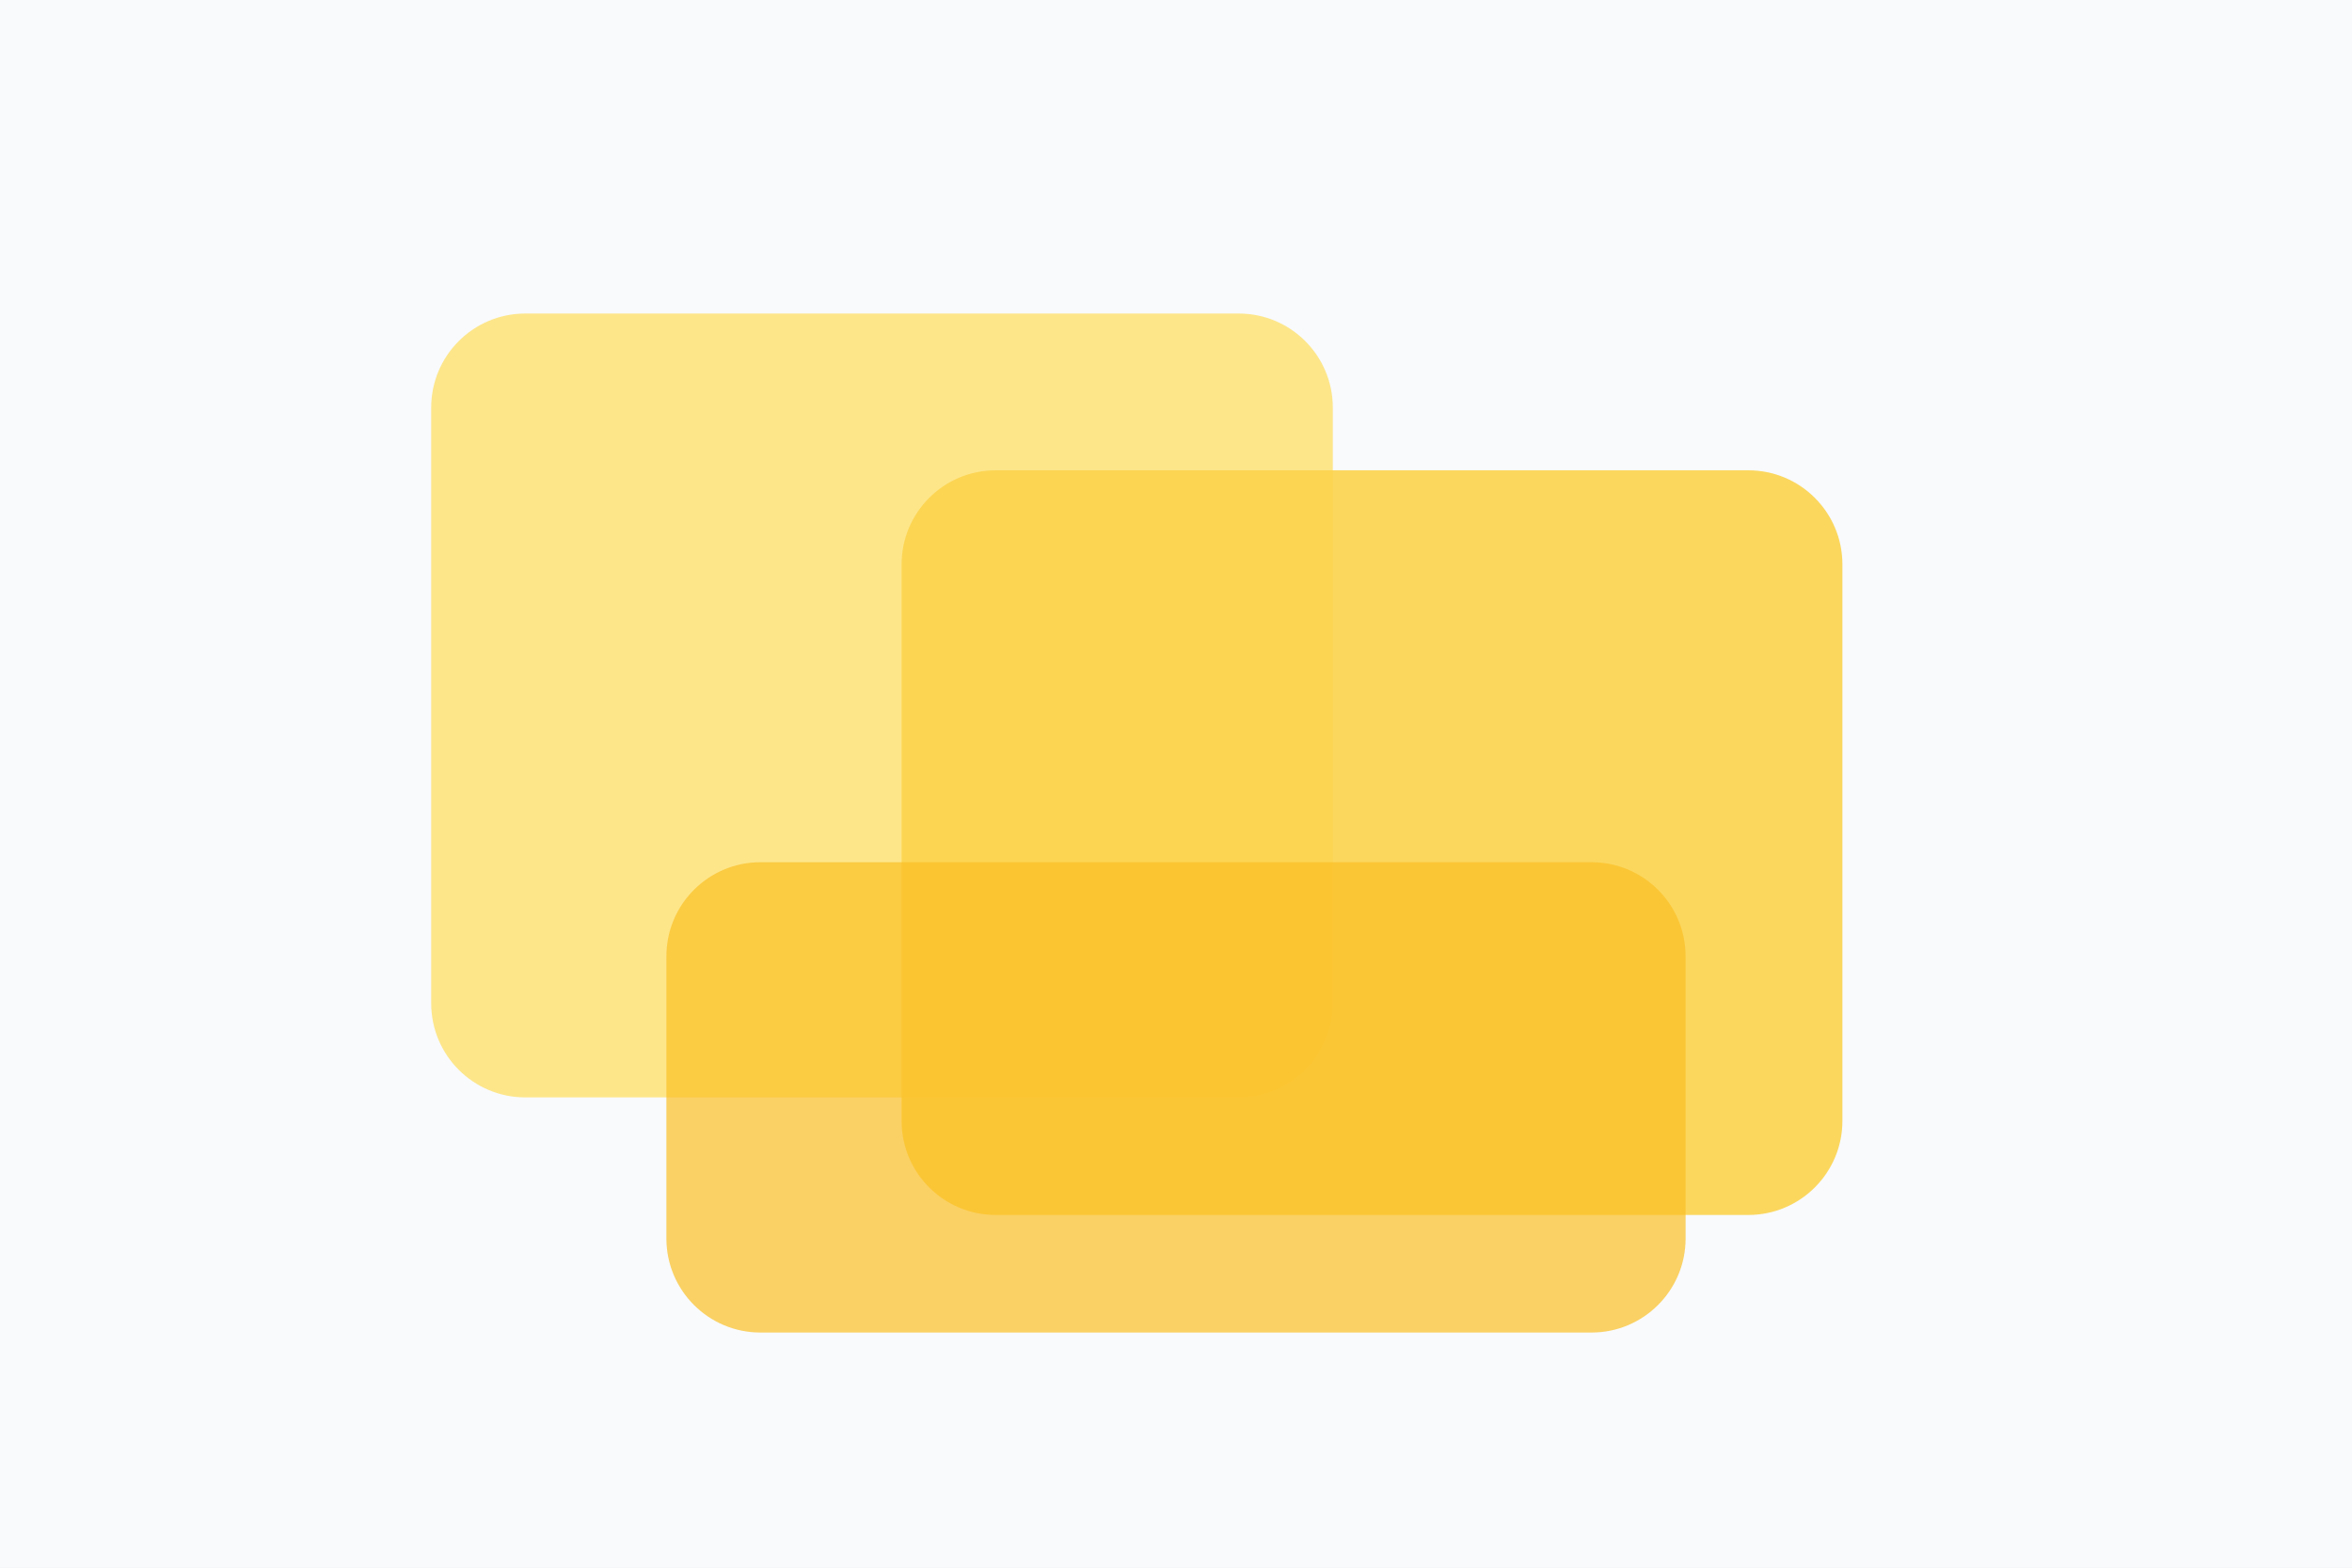
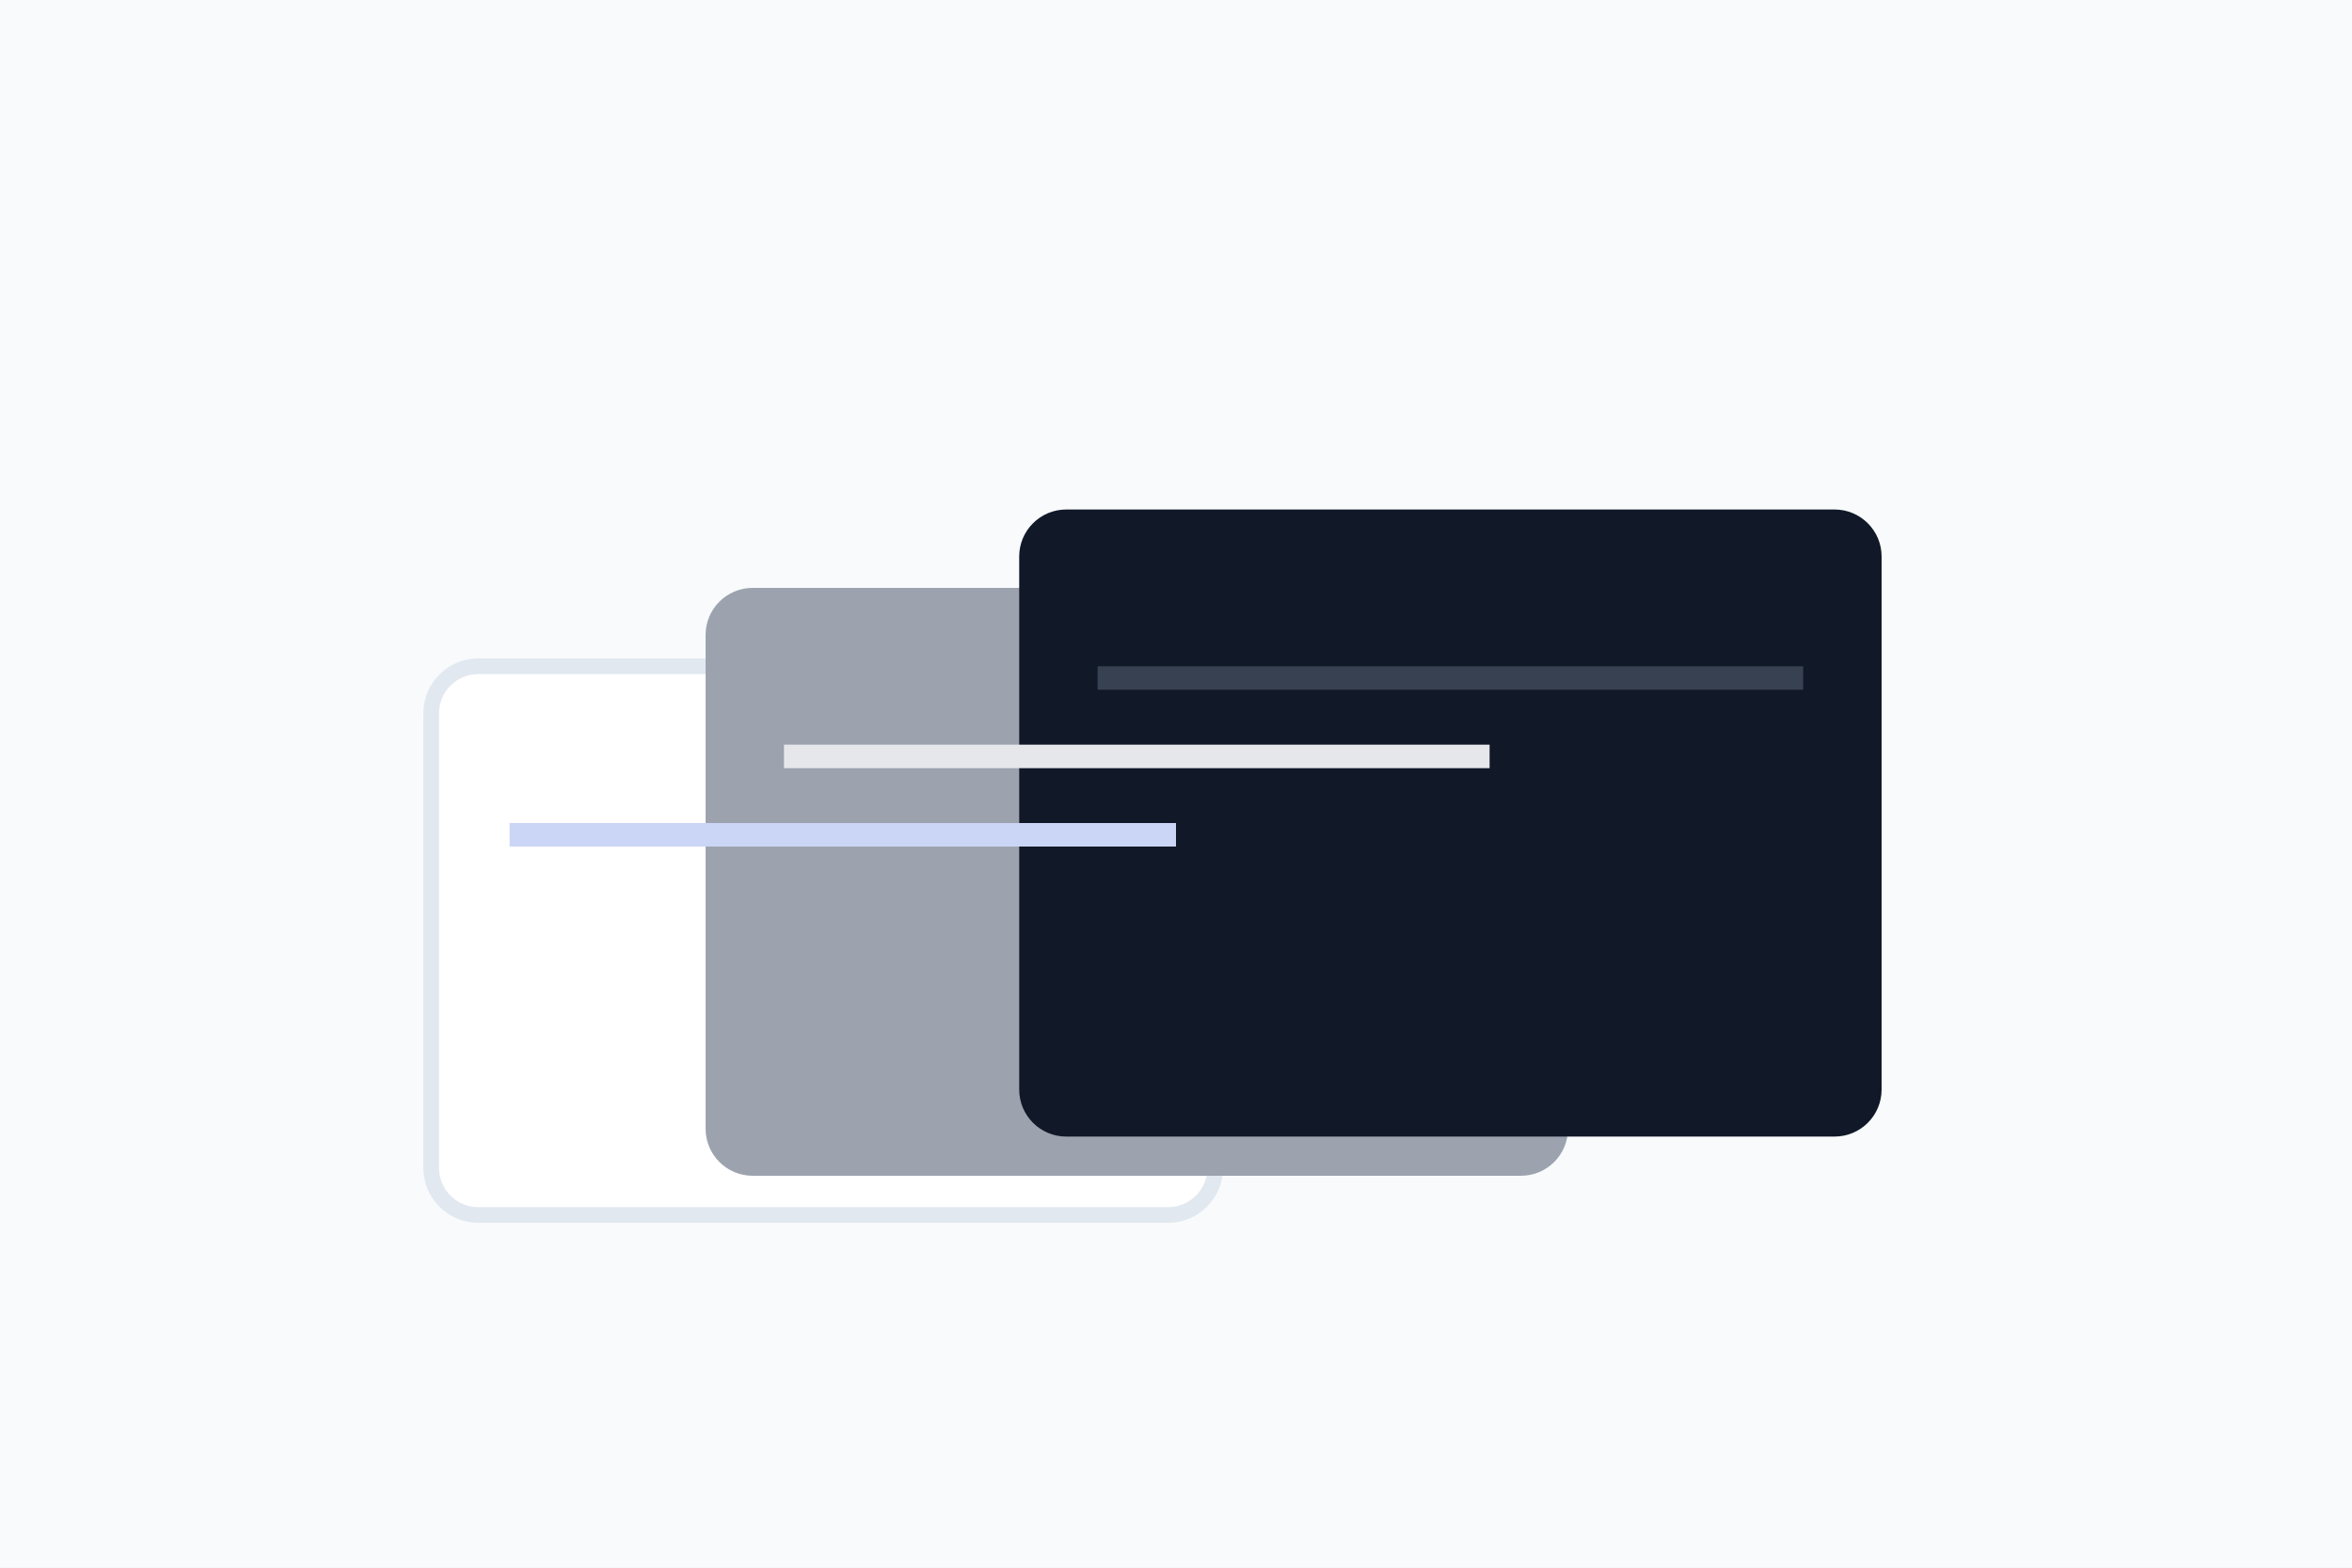
<svg xmlns="http://www.w3.org/2000/svg" viewBox="0 0 600 400">
  <rect width="600" height="400" fill="#f8fafc" />
-   <rect x="110" y="80" width="230" height="200" rx="24" fill="#fde68a" />
-   <rect x="230" y="120" width="240" height="190" rx="24" fill="#fcd34d" opacity="0.9" />
-   <rect x="170" y="220" width="260" height="120" rx="24" fill="#fbbf24" opacity="0.7" />
+   <rect x="110" y="170" width="200" height="140" rx="12" fill="#ffffff" stroke="#e2e8f0" stroke-width="4" />
+   <rect x="180" y="150" width="220" height="150" rx="12" fill="#9ca3af" />
+   <rect x="260" y="130" width="220" height="160" rx="12" fill="#111827" />
+   <rect x="130" y="210" width="170" height="6" fill="#cbd5f5" />
+   <rect x="200" y="190" width="180" height="6" fill="#e5e7eb" />
+   <rect x="280" y="170" width="180" height="6" fill="#374151" />
</svg>
